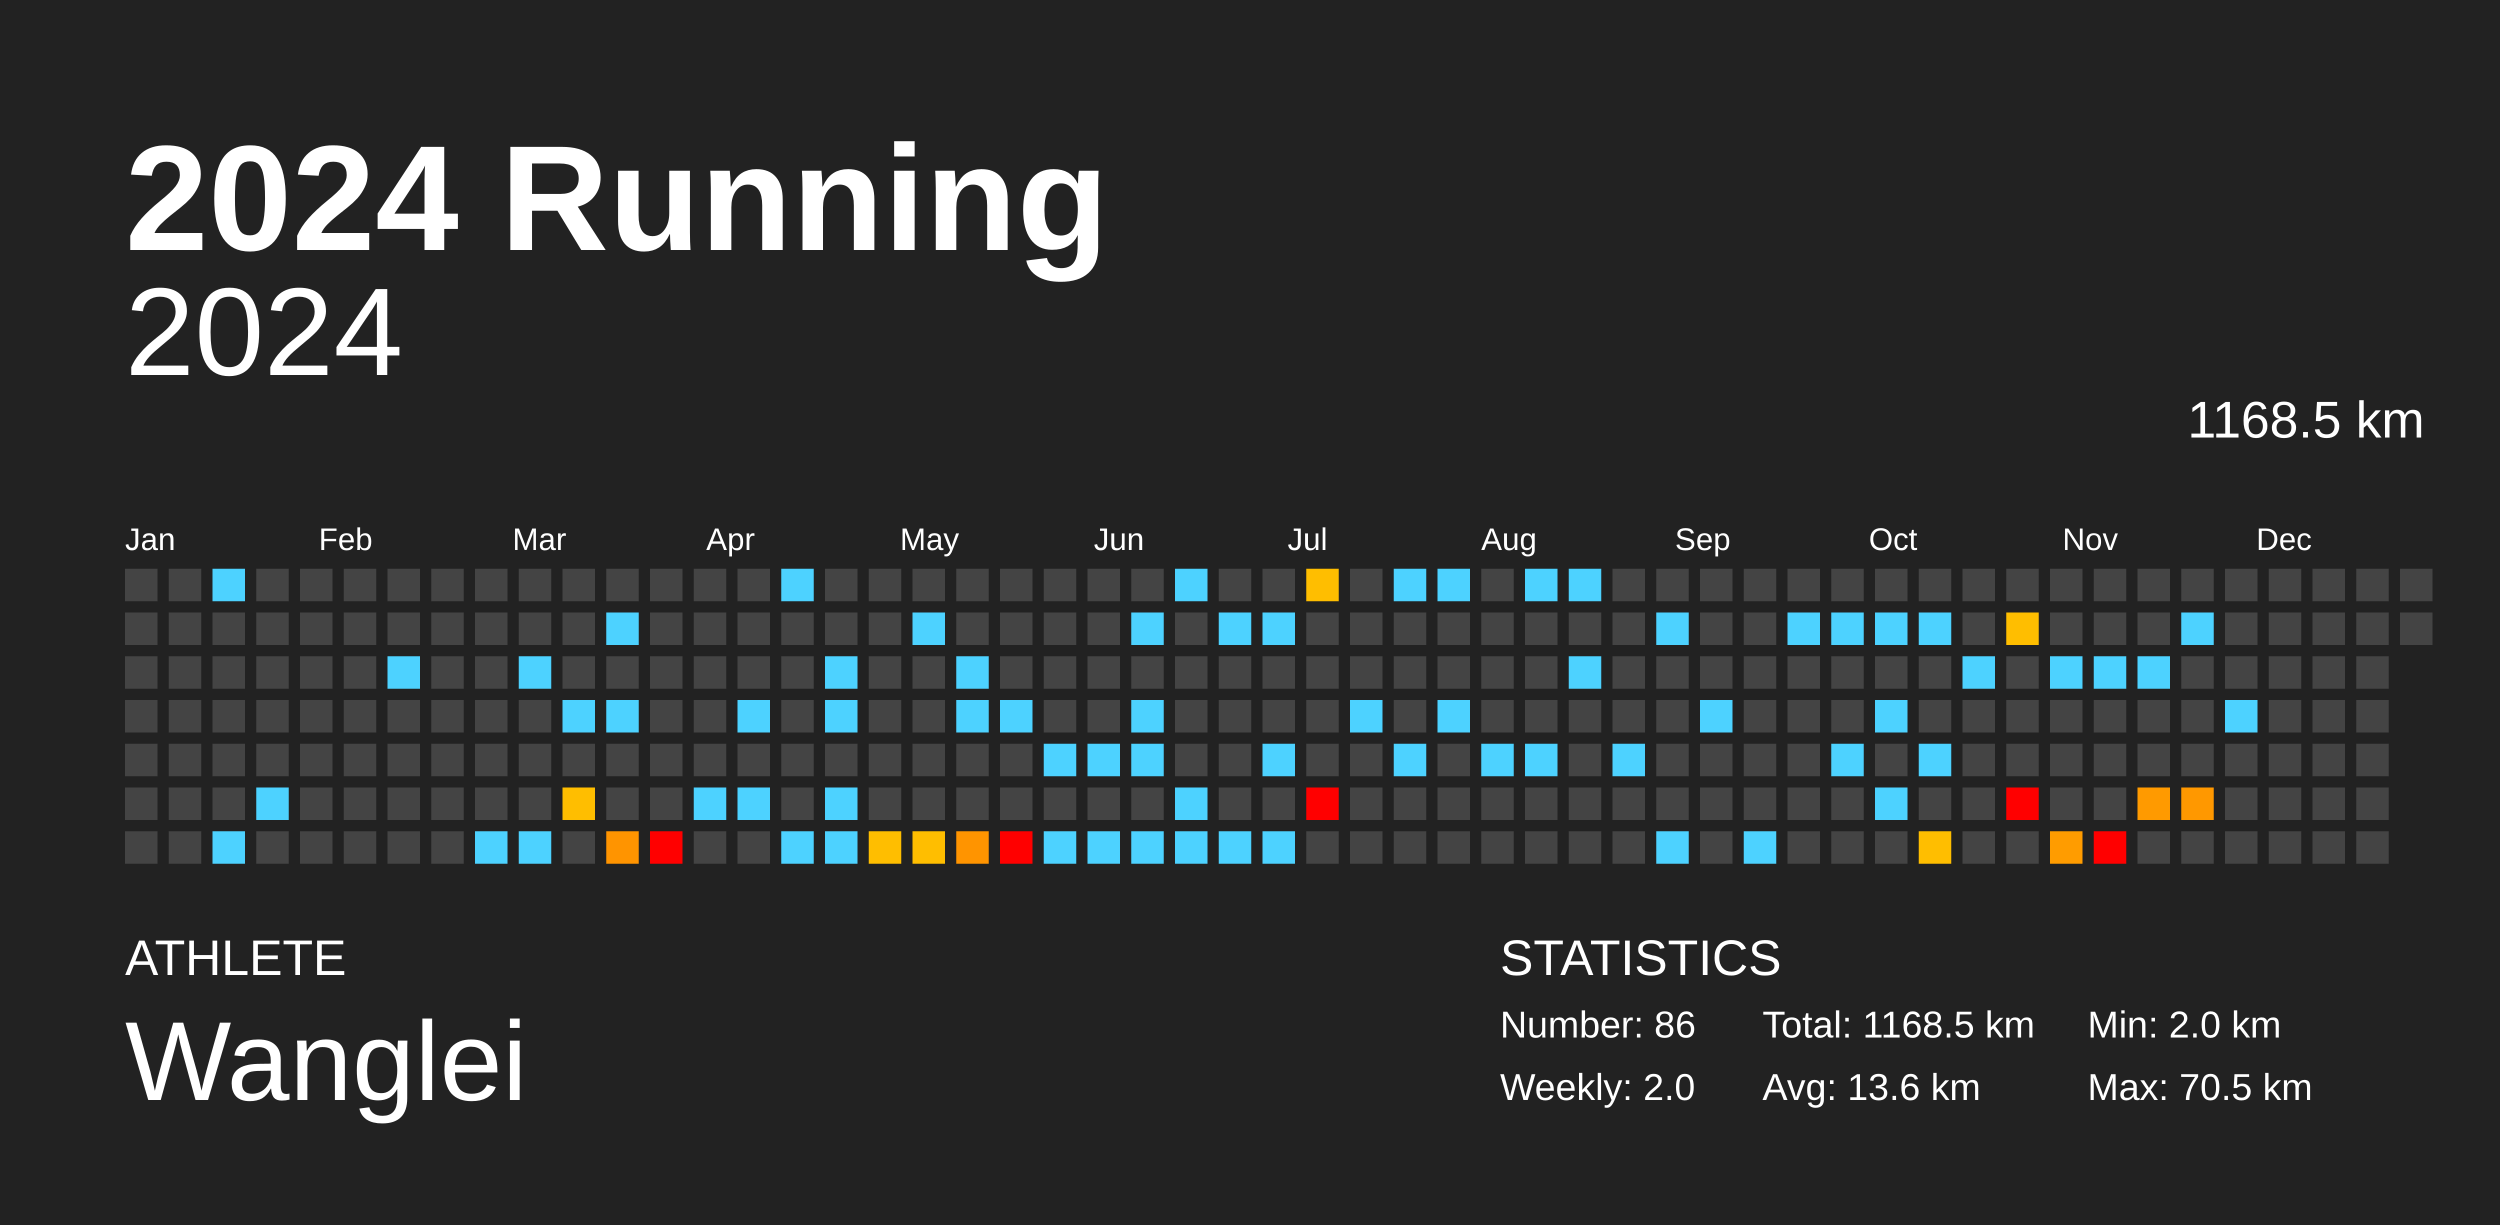
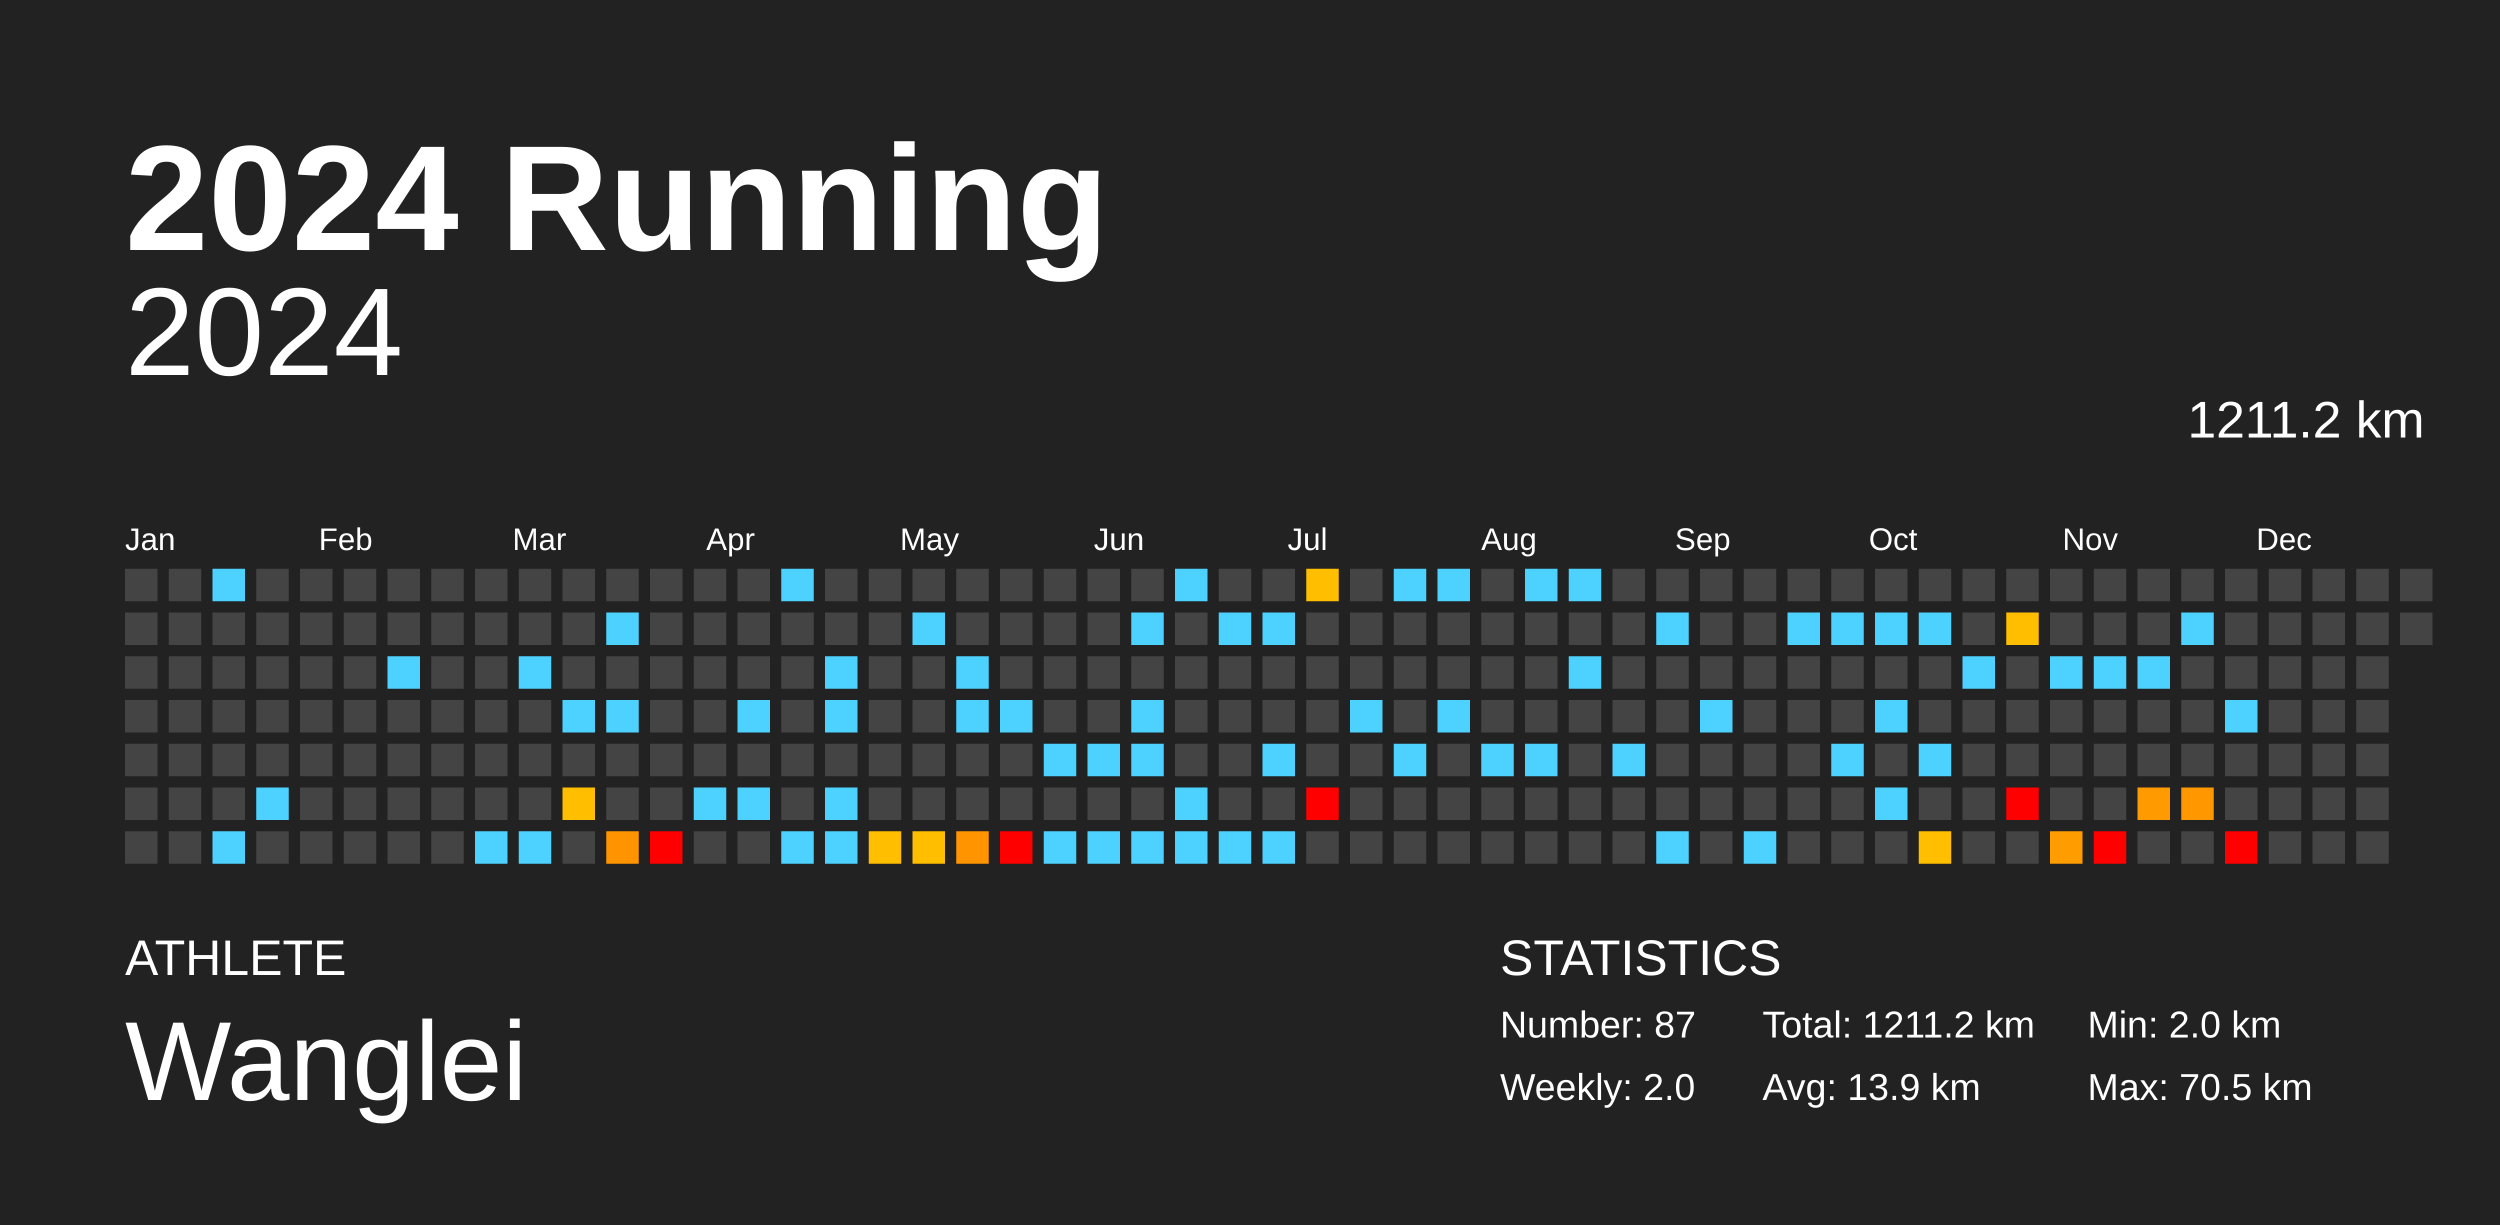
<svg xmlns="http://www.w3.org/2000/svg" baseProfile="full" height="98mm" version="1.1" viewBox="0,0,200,98" width="200mm">
  <defs />
  <rect fill="#222222" height="98" width="200" x="0" y="0" />
  <text fill="#FFFFFF" style="font-size:12px; font-family:Arial; font-weight:bold;" x="10" y="20">2024 Running</text>
  <text fill="#FFFFFF" style="font-size:4px; font-family:Arial" x="10" y="78">ATHLETE</text>
  <text fill="#FFFFFF" style="font-size:9px; font-family:Arial" x="10" y="88">Wanglei</text>
  <text fill="#FFFFFF" style="font-size:4px; font-family:Arial" x="120" y="78">STATISTICS</text>
-   <text fill="#FFFFFF" style="font-size:3px; font-family:Arial" x="120" y="83">Number: 86</text>
+   <text fill="#FFFFFF" style="font-size:3px; font-family:Arial" x="120" y="83">Number: 87</text>
  <text fill="#FFFFFF" style="font-size:3px; font-family:Arial" x="120" y="88">Weekly: 2.0</text>
-   <text fill="#FFFFFF" style="font-size:3px; font-family:Arial" x="141" y="83">Total: 1168.5 km</text>
-   <text fill="#FFFFFF" style="font-size:3px; font-family:Arial" x="141" y="88">Avg: 13.6 km</text>
+   <text fill="#FFFFFF" style="font-size:3px; font-family:Arial" x="141" y="83">Total: 1211.2 km</text>
+   <text fill="#FFFFFF" style="font-size:3px; font-family:Arial" x="141" y="88">Avg: 13.9 km</text>
  <text fill="#FFFFFF" style="font-size:3px; font-family:Arial" x="167" y="83">Min: 2.0 km</text>
  <text fill="#FFFFFF" style="font-size:3px; font-family:Arial" x="167" y="88">Max: 70.5 km</text>
  <text alignment-baseline="hanging" fill="#FFFFFF" style="font-size:10.0px; font-family:Arial;" x="10" y="30">2024</text>
-   <text alignment-baseline="hanging" fill="#FFFFFF" style="font-size:4.125px; font-family:Arial;" x="175" y="35">1168.5 km</text>
+   <text alignment-baseline="hanging" fill="#FFFFFF" style="font-size:4.125px; font-family:Arial;" x="175" y="35">1211.2 km</text>
  <text fill="#FFFFFF" style="font-size:2.5px; font-family:Arial" x="10.0" y="44">Jan</text>
  <text fill="#FFFFFF" style="font-size:2.5px; font-family:Arial" x="25.5" y="44">Feb</text>
  <text fill="#FFFFFF" style="font-size:2.5px; font-family:Arial" x="41.0" y="44">Mar</text>
  <text fill="#FFFFFF" style="font-size:2.5px; font-family:Arial" x="56.5" y="44">Apr</text>
  <text fill="#FFFFFF" style="font-size:2.5px; font-family:Arial" x="72.0" y="44">May</text>
  <text fill="#FFFFFF" style="font-size:2.5px; font-family:Arial" x="87.5" y="44">Jun</text>
  <text fill="#FFFFFF" style="font-size:2.5px; font-family:Arial" x="103.0" y="44">Jul</text>
  <text fill="#FFFFFF" style="font-size:2.5px; font-family:Arial" x="118.5" y="44">Aug</text>
  <text fill="#FFFFFF" style="font-size:2.5px; font-family:Arial" x="134.0" y="44">Sep</text>
  <text fill="#FFFFFF" style="font-size:2.5px; font-family:Arial" x="149.5" y="44">Oct</text>
  <text fill="#FFFFFF" style="font-size:2.5px; font-family:Arial" x="165.0" y="44">Nov</text>
  <text fill="#FFFFFF" style="font-size:2.5px; font-family:Arial" x="180.5" y="44">Dec</text>
  <rect fill="#444444" height="2.6" width="2.6" x="10.0" y="45.5" />
  <rect fill="#444444" height="2.6" width="2.6" x="10.0" y="49.0" />
  <rect fill="#444444" height="2.6" width="2.6" x="10.0" y="52.5" />
  <rect fill="#444444" height="2.6" width="2.6" x="10.0" y="56.0" />
  <rect fill="#444444" height="2.6" width="2.6" x="10.0" y="59.5" />
  <rect fill="#444444" height="2.6" width="2.6" x="10.0" y="63.0" />
  <rect fill="#444444" height="2.6" width="2.6" x="10.0" y="66.5" />
  <rect fill="#444444" height="2.6" width="2.6" x="13.5" y="45.5" />
  <rect fill="#444444" height="2.6" width="2.6" x="13.5" y="49.0" />
  <rect fill="#444444" height="2.6" width="2.6" x="13.5" y="52.5" />
  <rect fill="#444444" height="2.6" width="2.6" x="13.5" y="56.0" />
  <rect fill="#444444" height="2.6" width="2.6" x="13.5" y="59.5" />
  <rect fill="#444444" height="2.6" width="2.6" x="13.5" y="63.0" />
  <rect fill="#444444" height="2.6" width="2.6" x="13.5" y="66.5" />
  <rect fill="#4dd2ff" height="2.6" width="2.6" x="17.0" y="45.5" />
  <rect fill="#444444" height="2.6" width="2.6" x="17.0" y="49.0" />
  <rect fill="#444444" height="2.6" width="2.6" x="17.0" y="52.5" />
  <rect fill="#444444" height="2.6" width="2.6" x="17.0" y="56.0" />
  <rect fill="#444444" height="2.6" width="2.6" x="17.0" y="59.5" />
  <rect fill="#444444" height="2.6" width="2.6" x="17.0" y="63.0" />
  <rect fill="#4dd2ff" height="2.6" width="2.6" x="17.0" y="66.5" />
  <rect fill="#444444" height="2.6" width="2.6" x="20.5" y="45.5" />
  <rect fill="#444444" height="2.6" width="2.6" x="20.5" y="49.0" />
  <rect fill="#444444" height="2.6" width="2.6" x="20.5" y="52.5" />
  <rect fill="#444444" height="2.6" width="2.6" x="20.5" y="56.0" />
  <rect fill="#444444" height="2.6" width="2.6" x="20.5" y="59.5" />
  <rect fill="#4dd2ff" height="2.6" width="2.6" x="20.5" y="63.0" />
  <rect fill="#444444" height="2.6" width="2.6" x="20.5" y="66.5" />
  <rect fill="#444444" height="2.6" width="2.6" x="24.0" y="45.5" />
  <rect fill="#444444" height="2.6" width="2.6" x="24.0" y="49.0" />
  <rect fill="#444444" height="2.6" width="2.6" x="24.0" y="52.5" />
  <rect fill="#444444" height="2.6" width="2.6" x="24.0" y="56.0" />
  <rect fill="#444444" height="2.6" width="2.6" x="24.0" y="59.5" />
  <rect fill="#444444" height="2.6" width="2.6" x="24.0" y="63.0" />
  <rect fill="#444444" height="2.6" width="2.6" x="24.0" y="66.5" />
  <rect fill="#444444" height="2.6" width="2.6" x="27.5" y="45.5" />
  <rect fill="#444444" height="2.6" width="2.6" x="27.5" y="49.0" />
  <rect fill="#444444" height="2.6" width="2.6" x="27.5" y="52.5" />
  <rect fill="#444444" height="2.6" width="2.6" x="27.5" y="56.0" />
  <rect fill="#444444" height="2.6" width="2.6" x="27.5" y="59.5" />
  <rect fill="#444444" height="2.6" width="2.6" x="27.5" y="63.0" />
  <rect fill="#444444" height="2.6" width="2.6" x="27.5" y="66.5" />
  <rect fill="#444444" height="2.6" width="2.6" x="31.0" y="45.5" />
  <rect fill="#444444" height="2.6" width="2.6" x="31.0" y="49.0" />
  <rect fill="#4dd2ff" height="2.6" width="2.6" x="31.0" y="52.5" />
  <rect fill="#444444" height="2.6" width="2.6" x="31.0" y="56.0" />
  <rect fill="#444444" height="2.6" width="2.6" x="31.0" y="59.5" />
  <rect fill="#444444" height="2.6" width="2.6" x="31.0" y="63.0" />
  <rect fill="#444444" height="2.6" width="2.6" x="31.0" y="66.5" />
  <rect fill="#444444" height="2.6" width="2.6" x="34.5" y="45.5" />
  <rect fill="#444444" height="2.6" width="2.6" x="34.5" y="49.0" />
  <rect fill="#444444" height="2.6" width="2.6" x="34.5" y="52.5" />
  <rect fill="#444444" height="2.6" width="2.6" x="34.5" y="56.0" />
  <rect fill="#444444" height="2.6" width="2.6" x="34.5" y="59.5" />
  <rect fill="#444444" height="2.6" width="2.6" x="34.5" y="63.0" />
  <rect fill="#444444" height="2.6" width="2.6" x="34.5" y="66.5" />
  <rect fill="#444444" height="2.6" width="2.6" x="38.0" y="45.5" />
  <rect fill="#444444" height="2.6" width="2.6" x="38.0" y="49.0" />
  <rect fill="#444444" height="2.6" width="2.6" x="38.0" y="52.5" />
  <rect fill="#444444" height="2.6" width="2.6" x="38.0" y="56.0" />
  <rect fill="#444444" height="2.6" width="2.6" x="38.0" y="59.5" />
  <rect fill="#444444" height="2.6" width="2.6" x="38.0" y="63.0" />
  <rect fill="#4dd2ff" height="2.6" width="2.6" x="38.0" y="66.5" />
  <rect fill="#444444" height="2.6" width="2.6" x="41.5" y="45.5" />
  <rect fill="#444444" height="2.6" width="2.6" x="41.5" y="49.0" />
  <rect fill="#4dd2ff" height="2.6" width="2.6" x="41.5" y="52.5" />
  <rect fill="#444444" height="2.6" width="2.6" x="41.5" y="56.0" />
  <rect fill="#444444" height="2.6" width="2.6" x="41.5" y="59.5" />
  <rect fill="#444444" height="2.6" width="2.6" x="41.5" y="63.0" />
  <rect fill="#4dd2ff" height="2.6" width="2.6" x="41.5" y="66.5" />
  <rect fill="#444444" height="2.6" width="2.6" x="45.0" y="45.5" />
  <rect fill="#444444" height="2.6" width="2.6" x="45.0" y="49.0" />
  <rect fill="#444444" height="2.6" width="2.6" x="45.0" y="52.5" />
  <rect fill="#4dd2ff" height="2.6" width="2.6" x="45.0" y="56.0" />
  <rect fill="#444444" height="2.6" width="2.6" x="45.0" y="59.5" />
  <rect fill="#ffbe00" height="2.6" width="2.6" x="45.0" y="63.0" />
  <rect fill="#444444" height="2.6" width="2.6" x="45.0" y="66.5" />
  <rect fill="#444444" height="2.6" width="2.6" x="48.5" y="45.5" />
  <rect fill="#4dd2ff" height="2.6" width="2.6" x="48.5" y="49.0" />
  <rect fill="#444444" height="2.6" width="2.6" x="48.5" y="52.5" />
  <rect fill="#4dd2ff" height="2.6" width="2.6" x="48.5" y="56.0" />
  <rect fill="#444444" height="2.6" width="2.6" x="48.5" y="59.5" />
  <rect fill="#444444" height="2.6" width="2.6" x="48.5" y="63.0" />
  <rect fill="#ff9400" height="2.6" width="2.6" x="48.5" y="66.5" />
  <rect fill="#444444" height="2.6" width="2.6" x="52.0" y="45.5" />
  <rect fill="#444444" height="2.6" width="2.6" x="52.0" y="49.0" />
  <rect fill="#444444" height="2.6" width="2.6" x="52.0" y="52.5" />
  <rect fill="#444444" height="2.6" width="2.6" x="52.0" y="56.0" />
  <rect fill="#444444" height="2.6" width="2.6" x="52.0" y="59.5" />
  <rect fill="#444444" height="2.6" width="2.6" x="52.0" y="63.0" />
  <rect fill="red" height="2.6" width="2.6" x="52.0" y="66.5" />
  <rect fill="#444444" height="2.6" width="2.6" x="55.5" y="45.5" />
  <rect fill="#444444" height="2.6" width="2.6" x="55.5" y="49.0" />
  <rect fill="#444444" height="2.6" width="2.6" x="55.5" y="52.5" />
  <rect fill="#444444" height="2.6" width="2.6" x="55.5" y="56.0" />
  <rect fill="#444444" height="2.6" width="2.6" x="55.5" y="59.5" />
  <rect fill="#4dd2ff" height="2.6" width="2.6" x="55.5" y="63.0" />
  <rect fill="#444444" height="2.6" width="2.6" x="55.5" y="66.5" />
  <rect fill="#444444" height="2.6" width="2.6" x="59.0" y="45.5" />
  <rect fill="#444444" height="2.6" width="2.6" x="59.0" y="49.0" />
  <rect fill="#444444" height="2.6" width="2.6" x="59.0" y="52.5" />
  <rect fill="#4dd2ff" height="2.6" width="2.6" x="59.0" y="56.0" />
  <rect fill="#444444" height="2.6" width="2.6" x="59.0" y="59.5" />
  <rect fill="#4dd2ff" height="2.6" width="2.6" x="59.0" y="63.0" />
  <rect fill="#444444" height="2.6" width="2.6" x="59.0" y="66.5" />
  <rect fill="#4dd2ff" height="2.6" width="2.6" x="62.5" y="45.5" />
  <rect fill="#444444" height="2.6" width="2.6" x="62.5" y="49.0" />
  <rect fill="#444444" height="2.6" width="2.6" x="62.5" y="52.5" />
  <rect fill="#444444" height="2.6" width="2.6" x="62.5" y="56.0" />
  <rect fill="#444444" height="2.6" width="2.6" x="62.5" y="59.5" />
  <rect fill="#444444" height="2.6" width="2.6" x="62.5" y="63.0" />
  <rect fill="#4dd2ff" height="2.6" width="2.6" x="62.5" y="66.5" />
  <rect fill="#444444" height="2.6" width="2.6" x="66.0" y="45.5" />
  <rect fill="#444444" height="2.6" width="2.6" x="66.0" y="49.0" />
  <rect fill="#4dd2ff" height="2.6" width="2.6" x="66.0" y="52.5" />
  <rect fill="#4dd2ff" height="2.6" width="2.6" x="66.0" y="56.0" />
  <rect fill="#444444" height="2.6" width="2.6" x="66.0" y="59.5" />
  <rect fill="#4dd2ff" height="2.6" width="2.6" x="66.0" y="63.0" />
  <rect fill="#4dd2ff" height="2.6" width="2.6" x="66.0" y="66.5" />
  <rect fill="#444444" height="2.6" width="2.6" x="69.5" y="45.5" />
  <rect fill="#444444" height="2.6" width="2.6" x="69.5" y="49.0" />
  <rect fill="#444444" height="2.6" width="2.6" x="69.5" y="52.5" />
  <rect fill="#444444" height="2.6" width="2.6" x="69.5" y="56.0" />
  <rect fill="#444444" height="2.6" width="2.6" x="69.5" y="59.5" />
  <rect fill="#444444" height="2.6" width="2.6" x="69.5" y="63.0" />
  <rect fill="#ffbe00" height="2.6" width="2.6" x="69.5" y="66.5" />
  <rect fill="#444444" height="2.6" width="2.6" x="73.0" y="45.5" />
  <rect fill="#4dd2ff" height="2.6" width="2.6" x="73.0" y="49.0" />
  <rect fill="#444444" height="2.6" width="2.6" x="73.0" y="52.5" />
  <rect fill="#444444" height="2.6" width="2.6" x="73.0" y="56.0" />
  <rect fill="#444444" height="2.6" width="2.6" x="73.0" y="59.5" />
  <rect fill="#444444" height="2.6" width="2.6" x="73.0" y="63.0" />
  <rect fill="#ffbe00" height="2.6" width="2.6" x="73.0" y="66.5" />
  <rect fill="#444444" height="2.6" width="2.6" x="76.5" y="45.5" />
  <rect fill="#444444" height="2.6" width="2.6" x="76.5" y="49.0" />
  <rect fill="#4dd2ff" height="2.6" width="2.6" x="76.5" y="52.5" />
  <rect fill="#4dd2ff" height="2.6" width="2.6" x="76.5" y="56.0" />
  <rect fill="#444444" height="2.6" width="2.6" x="76.5" y="59.5" />
  <rect fill="#444444" height="2.6" width="2.6" x="76.5" y="63.0" />
  <rect fill="#ff9400" height="2.6" width="2.6" x="76.5" y="66.5" />
  <rect fill="#444444" height="2.6" width="2.6" x="80.0" y="45.5" />
  <rect fill="#444444" height="2.6" width="2.6" x="80.0" y="49.0" />
  <rect fill="#444444" height="2.6" width="2.6" x="80.0" y="52.5" />
  <rect fill="#4dd2ff" height="2.6" width="2.6" x="80.0" y="56.0" />
  <rect fill="#444444" height="2.6" width="2.6" x="80.0" y="59.5" />
  <rect fill="#444444" height="2.6" width="2.6" x="80.0" y="63.0" />
  <rect fill="red" height="2.6" width="2.6" x="80.0" y="66.5" />
  <rect fill="#444444" height="2.6" width="2.6" x="83.5" y="45.5" />
  <rect fill="#444444" height="2.6" width="2.6" x="83.5" y="49.0" />
  <rect fill="#444444" height="2.6" width="2.6" x="83.5" y="52.5" />
  <rect fill="#444444" height="2.6" width="2.6" x="83.5" y="56.0" />
  <rect fill="#4dd2ff" height="2.6" width="2.6" x="83.5" y="59.5" />
  <rect fill="#444444" height="2.6" width="2.6" x="83.5" y="63.0" />
  <rect fill="#4dd2ff" height="2.6" width="2.6" x="83.5" y="66.5" />
  <rect fill="#444444" height="2.6" width="2.6" x="87.0" y="45.5" />
  <rect fill="#444444" height="2.6" width="2.6" x="87.0" y="49.0" />
  <rect fill="#444444" height="2.6" width="2.6" x="87.0" y="52.5" />
  <rect fill="#444444" height="2.6" width="2.6" x="87.0" y="56.0" />
  <rect fill="#4dd2ff" height="2.6" width="2.6" x="87.0" y="59.5" />
  <rect fill="#444444" height="2.6" width="2.6" x="87.0" y="63.0" />
  <rect fill="#4dd2ff" height="2.6" width="2.6" x="87.0" y="66.5" />
  <rect fill="#444444" height="2.6" width="2.6" x="90.5" y="45.5" />
  <rect fill="#4dd2ff" height="2.6" width="2.6" x="90.5" y="49.0" />
  <rect fill="#444444" height="2.6" width="2.6" x="90.5" y="52.5" />
  <rect fill="#4dd2ff" height="2.6" width="2.6" x="90.5" y="56.0" />
  <rect fill="#4dd2ff" height="2.6" width="2.6" x="90.5" y="59.5" />
  <rect fill="#444444" height="2.6" width="2.6" x="90.5" y="63.0" />
  <rect fill="#4dd2ff" height="2.6" width="2.6" x="90.5" y="66.5" />
  <rect fill="#4dd2ff" height="2.6" width="2.6" x="94.0" y="45.5" />
  <rect fill="#444444" height="2.6" width="2.6" x="94.0" y="49.0" />
  <rect fill="#444444" height="2.6" width="2.6" x="94.0" y="52.5" />
  <rect fill="#444444" height="2.6" width="2.6" x="94.0" y="56.0" />
  <rect fill="#444444" height="2.6" width="2.6" x="94.0" y="59.5" />
  <rect fill="#4dd2ff" height="2.6" width="2.6" x="94.0" y="63.0" />
  <rect fill="#4dd2ff" height="2.6" width="2.6" x="94.0" y="66.5" />
  <rect fill="#444444" height="2.6" width="2.6" x="97.5" y="45.5" />
  <rect fill="#4dd2ff" height="2.6" width="2.6" x="97.5" y="49.0" />
  <rect fill="#444444" height="2.6" width="2.6" x="97.5" y="52.5" />
  <rect fill="#444444" height="2.6" width="2.6" x="97.5" y="56.0" />
  <rect fill="#444444" height="2.6" width="2.6" x="97.5" y="59.5" />
  <rect fill="#444444" height="2.6" width="2.6" x="97.5" y="63.0" />
  <rect fill="#4dd2ff" height="2.6" width="2.6" x="97.5" y="66.5" />
  <rect fill="#444444" height="2.6" width="2.6" x="101.0" y="45.5" />
  <rect fill="#4dd2ff" height="2.6" width="2.6" x="101.0" y="49.0" />
  <rect fill="#444444" height="2.6" width="2.6" x="101.0" y="52.5" />
  <rect fill="#444444" height="2.6" width="2.6" x="101.0" y="56.0" />
  <rect fill="#4dd2ff" height="2.6" width="2.6" x="101.0" y="59.5" />
  <rect fill="#444444" height="2.6" width="2.6" x="101.0" y="63.0" />
  <rect fill="#4dd2ff" height="2.6" width="2.6" x="101.0" y="66.5" />
  <rect fill="#ffbe00" height="2.6" width="2.6" x="104.5" y="45.5" />
  <rect fill="#444444" height="2.6" width="2.6" x="104.5" y="49.0" />
  <rect fill="#444444" height="2.6" width="2.6" x="104.5" y="52.5" />
  <rect fill="#444444" height="2.6" width="2.6" x="104.5" y="56.0" />
  <rect fill="#444444" height="2.6" width="2.6" x="104.5" y="59.5" />
  <rect fill="red" height="2.6" width="2.6" x="104.5" y="63.0" />
  <rect fill="#444444" height="2.6" width="2.6" x="104.5" y="66.5" />
  <rect fill="#444444" height="2.6" width="2.6" x="108.0" y="45.5" />
  <rect fill="#444444" height="2.6" width="2.6" x="108.0" y="49.0" />
  <rect fill="#444444" height="2.6" width="2.6" x="108.0" y="52.5" />
  <rect fill="#4dd2ff" height="2.6" width="2.6" x="108.0" y="56.0" />
  <rect fill="#444444" height="2.6" width="2.6" x="108.0" y="59.5" />
  <rect fill="#444444" height="2.6" width="2.6" x="108.0" y="63.0" />
  <rect fill="#444444" height="2.6" width="2.6" x="108.0" y="66.5" />
  <rect fill="#4dd2ff" height="2.6" width="2.6" x="111.5" y="45.5" />
  <rect fill="#444444" height="2.6" width="2.6" x="111.5" y="49.0" />
  <rect fill="#444444" height="2.6" width="2.6" x="111.5" y="52.5" />
  <rect fill="#444444" height="2.6" width="2.6" x="111.5" y="56.0" />
  <rect fill="#4dd2ff" height="2.6" width="2.6" x="111.5" y="59.5" />
  <rect fill="#444444" height="2.6" width="2.6" x="111.5" y="63.0" />
  <rect fill="#444444" height="2.6" width="2.6" x="111.5" y="66.5" />
  <rect fill="#4dd2ff" height="2.6" width="2.6" x="115.0" y="45.5" />
  <rect fill="#444444" height="2.6" width="2.6" x="115.0" y="49.0" />
  <rect fill="#444444" height="2.6" width="2.6" x="115.0" y="52.5" />
  <rect fill="#4dd2ff" height="2.6" width="2.6" x="115.0" y="56.0" />
  <rect fill="#444444" height="2.6" width="2.6" x="115.0" y="59.5" />
  <rect fill="#444444" height="2.6" width="2.6" x="115.0" y="63.0" />
  <rect fill="#444444" height="2.6" width="2.6" x="115.0" y="66.5" />
  <rect fill="#444444" height="2.6" width="2.6" x="118.5" y="45.5" />
  <rect fill="#444444" height="2.6" width="2.6" x="118.5" y="49.0" />
  <rect fill="#444444" height="2.6" width="2.6" x="118.5" y="52.5" />
  <rect fill="#444444" height="2.6" width="2.6" x="118.5" y="56.0" />
  <rect fill="#4dd2ff" height="2.6" width="2.6" x="118.5" y="59.5" />
  <rect fill="#444444" height="2.6" width="2.6" x="118.5" y="63.0" />
  <rect fill="#444444" height="2.6" width="2.6" x="118.5" y="66.5" />
  <rect fill="#4dd2ff" height="2.6" width="2.6" x="122.0" y="45.5" />
  <rect fill="#444444" height="2.6" width="2.6" x="122.0" y="49.0" />
  <rect fill="#444444" height="2.6" width="2.6" x="122.0" y="52.5" />
  <rect fill="#444444" height="2.6" width="2.6" x="122.0" y="56.0" />
  <rect fill="#4dd2ff" height="2.6" width="2.6" x="122.0" y="59.5" />
  <rect fill="#444444" height="2.6" width="2.6" x="122.0" y="63.0" />
  <rect fill="#444444" height="2.6" width="2.6" x="122.0" y="66.5" />
  <rect fill="#4dd2ff" height="2.6" width="2.6" x="125.5" y="45.5" />
  <rect fill="#444444" height="2.6" width="2.6" x="125.5" y="49.0" />
  <rect fill="#4dd2ff" height="2.6" width="2.6" x="125.5" y="52.5" />
  <rect fill="#444444" height="2.6" width="2.6" x="125.5" y="56.0" />
  <rect fill="#444444" height="2.6" width="2.6" x="125.5" y="59.5" />
  <rect fill="#444444" height="2.6" width="2.6" x="125.5" y="63.0" />
  <rect fill="#444444" height="2.6" width="2.6" x="125.5" y="66.5" />
  <rect fill="#444444" height="2.6" width="2.6" x="129.0" y="45.5" />
  <rect fill="#444444" height="2.6" width="2.6" x="129.0" y="49.0" />
  <rect fill="#444444" height="2.6" width="2.6" x="129.0" y="52.5" />
  <rect fill="#444444" height="2.6" width="2.6" x="129.0" y="56.0" />
  <rect fill="#4dd2ff" height="2.6" width="2.6" x="129.0" y="59.5" />
  <rect fill="#444444" height="2.6" width="2.6" x="129.0" y="63.0" />
  <rect fill="#444444" height="2.6" width="2.6" x="129.0" y="66.5" />
  <rect fill="#444444" height="2.6" width="2.6" x="132.5" y="45.5" />
  <rect fill="#4dd2ff" height="2.6" width="2.6" x="132.5" y="49.0" />
  <rect fill="#444444" height="2.6" width="2.6" x="132.5" y="52.5" />
  <rect fill="#444444" height="2.6" width="2.6" x="132.5" y="56.0" />
  <rect fill="#444444" height="2.6" width="2.6" x="132.5" y="59.5" />
  <rect fill="#444444" height="2.6" width="2.6" x="132.5" y="63.0" />
  <rect fill="#4dd2ff" height="2.6" width="2.6" x="132.5" y="66.5" />
  <rect fill="#444444" height="2.6" width="2.6" x="136.0" y="45.5" />
  <rect fill="#444444" height="2.6" width="2.6" x="136.0" y="49.0" />
  <rect fill="#444444" height="2.6" width="2.6" x="136.0" y="52.5" />
  <rect fill="#4dd2ff" height="2.6" width="2.6" x="136.0" y="56.0" />
  <rect fill="#444444" height="2.6" width="2.6" x="136.0" y="59.5" />
  <rect fill="#444444" height="2.6" width="2.6" x="136.0" y="63.0" />
  <rect fill="#444444" height="2.6" width="2.6" x="136.0" y="66.5" />
  <rect fill="#444444" height="2.6" width="2.6" x="139.5" y="45.5" />
  <rect fill="#444444" height="2.6" width="2.6" x="139.5" y="49.0" />
  <rect fill="#444444" height="2.6" width="2.6" x="139.5" y="52.5" />
  <rect fill="#444444" height="2.6" width="2.6" x="139.5" y="56.0" />
  <rect fill="#444444" height="2.6" width="2.6" x="139.5" y="59.5" />
  <rect fill="#444444" height="2.6" width="2.6" x="139.5" y="63.0" />
  <rect fill="#4dd2ff" height="2.6" width="2.6" x="139.5" y="66.5" />
  <rect fill="#444444" height="2.6" width="2.6" x="143.0" y="45.5" />
  <rect fill="#4dd2ff" height="2.6" width="2.6" x="143.0" y="49.0" />
  <rect fill="#444444" height="2.6" width="2.6" x="143.0" y="52.5" />
  <rect fill="#444444" height="2.6" width="2.6" x="143.0" y="56.0" />
  <rect fill="#444444" height="2.6" width="2.6" x="143.0" y="59.5" />
  <rect fill="#444444" height="2.6" width="2.6" x="143.0" y="63.0" />
  <rect fill="#444444" height="2.6" width="2.6" x="143.0" y="66.5" />
  <rect fill="#444444" height="2.6" width="2.6" x="146.5" y="45.5" />
  <rect fill="#4dd2ff" height="2.6" width="2.6" x="146.5" y="49.0" />
  <rect fill="#444444" height="2.6" width="2.6" x="146.5" y="52.5" />
  <rect fill="#444444" height="2.6" width="2.6" x="146.5" y="56.0" />
  <rect fill="#4dd2ff" height="2.6" width="2.6" x="146.5" y="59.5" />
  <rect fill="#444444" height="2.6" width="2.6" x="146.5" y="63.0" />
  <rect fill="#444444" height="2.6" width="2.6" x="146.5" y="66.5" />
  <rect fill="#444444" height="2.6" width="2.6" x="150.0" y="45.5" />
  <rect fill="#4dd2ff" height="2.6" width="2.6" x="150.0" y="49.0" />
  <rect fill="#444444" height="2.6" width="2.6" x="150.0" y="52.5" />
  <rect fill="#4dd2ff" height="2.6" width="2.6" x="150.0" y="56.0" />
  <rect fill="#444444" height="2.6" width="2.6" x="150.0" y="59.5" />
  <rect fill="#4dd2ff" height="2.6" width="2.6" x="150.0" y="63.0" />
  <rect fill="#444444" height="2.6" width="2.6" x="150.0" y="66.5" />
  <rect fill="#444444" height="2.6" width="2.6" x="153.5" y="45.5" />
  <rect fill="#4dd2ff" height="2.6" width="2.6" x="153.5" y="49.0" />
  <rect fill="#444444" height="2.6" width="2.6" x="153.5" y="52.5" />
  <rect fill="#444444" height="2.6" width="2.6" x="153.5" y="56.0" />
  <rect fill="#4dd2ff" height="2.6" width="2.6" x="153.5" y="59.5" />
  <rect fill="#444444" height="2.6" width="2.6" x="153.5" y="63.0" />
  <rect fill="#ffbe00" height="2.6" width="2.6" x="153.5" y="66.5" />
  <rect fill="#444444" height="2.6" width="2.6" x="157.0" y="45.5" />
  <rect fill="#444444" height="2.6" width="2.6" x="157.0" y="49.0" />
  <rect fill="#4dd2ff" height="2.6" width="2.6" x="157.0" y="52.5" />
  <rect fill="#444444" height="2.6" width="2.6" x="157.0" y="56.0" />
  <rect fill="#444444" height="2.6" width="2.6" x="157.0" y="59.5" />
  <rect fill="#444444" height="2.6" width="2.6" x="157.0" y="63.0" />
  <rect fill="#444444" height="2.6" width="2.6" x="157.0" y="66.5" />
  <rect fill="#444444" height="2.6" width="2.6" x="160.5" y="45.5" />
  <rect fill="#ffbe00" height="2.6" width="2.6" x="160.5" y="49.0" />
  <rect fill="#444444" height="2.6" width="2.6" x="160.5" y="52.5" />
  <rect fill="#444444" height="2.6" width="2.6" x="160.5" y="56.0" />
  <rect fill="#444444" height="2.6" width="2.6" x="160.5" y="59.5" />
  <rect fill="red" height="2.6" width="2.6" x="160.5" y="63.0" />
  <rect fill="#444444" height="2.6" width="2.6" x="160.5" y="66.5" />
  <rect fill="#444444" height="2.6" width="2.6" x="164.0" y="45.5" />
  <rect fill="#444444" height="2.6" width="2.6" x="164.0" y="49.0" />
  <rect fill="#4dd2ff" height="2.6" width="2.6" x="164.0" y="52.5" />
  <rect fill="#444444" height="2.6" width="2.6" x="164.0" y="56.0" />
  <rect fill="#444444" height="2.6" width="2.6" x="164.0" y="59.5" />
  <rect fill="#444444" height="2.6" width="2.6" x="164.0" y="63.0" />
  <rect fill="#ff9c00" height="2.6" width="2.6" x="164.0" y="66.5" />
  <rect fill="#444444" height="2.6" width="2.6" x="167.5" y="45.5" />
  <rect fill="#444444" height="2.6" width="2.6" x="167.5" y="49.0" />
  <rect fill="#4dd2ff" height="2.6" width="2.6" x="167.5" y="52.5" />
  <rect fill="#444444" height="2.6" width="2.6" x="167.5" y="56.0" />
  <rect fill="#444444" height="2.6" width="2.6" x="167.5" y="59.5" />
  <rect fill="#444444" height="2.6" width="2.6" x="167.5" y="63.0" />
  <rect fill="red" height="2.6" width="2.6" x="167.5" y="66.5" />
  <rect fill="#444444" height="2.6" width="2.6" x="171.0" y="45.5" />
  <rect fill="#444444" height="2.6" width="2.6" x="171.0" y="49.0" />
  <rect fill="#4dd2ff" height="2.6" width="2.6" x="171.0" y="52.5" />
  <rect fill="#444444" height="2.6" width="2.6" x="171.0" y="56.0" />
  <rect fill="#444444" height="2.6" width="2.6" x="171.0" y="59.5" />
  <rect fill="#ff9a00" height="2.6" width="2.6" x="171.0" y="63.0" />
  <rect fill="#444444" height="2.6" width="2.6" x="171.0" y="66.5" />
  <rect fill="#444444" height="2.6" width="2.6" x="174.5" y="45.5" />
  <rect fill="#4dd2ff" height="2.6" width="2.6" x="174.5" y="49.0" />
  <rect fill="#444444" height="2.6" width="2.6" x="174.5" y="52.5" />
  <rect fill="#444444" height="2.6" width="2.6" x="174.5" y="56.0" />
  <rect fill="#444444" height="2.6" width="2.6" x="174.5" y="59.5" />
  <rect fill="#ff9800" height="2.6" width="2.6" x="174.5" y="63.0" />
  <rect fill="#444444" height="2.6" width="2.6" x="174.5" y="66.5" />
  <rect fill="#444444" height="2.6" width="2.6" x="178.0" y="45.5" />
  <rect fill="#444444" height="2.6" width="2.6" x="178.0" y="49.0" />
  <rect fill="#444444" height="2.6" width="2.6" x="178.0" y="52.5" />
  <rect fill="#4dd2ff" height="2.6" width="2.6" x="178.0" y="56.0" />
  <rect fill="#444444" height="2.6" width="2.6" x="178.0" y="59.5" />
  <rect fill="#444444" height="2.6" width="2.6" x="178.0" y="63.0" />
-   <rect fill="#444444" height="2.6" width="2.6" x="178.0" y="66.5" />
+   <rect fill="red" height="2.6" width="2.6" x="178.0" y="66.5" />
  <rect fill="#444444" height="2.6" width="2.6" x="181.5" y="45.5" />
  <rect fill="#444444" height="2.6" width="2.6" x="181.5" y="49.0" />
  <rect fill="#444444" height="2.6" width="2.6" x="181.5" y="52.5" />
  <rect fill="#444444" height="2.6" width="2.6" x="181.5" y="56.0" />
  <rect fill="#444444" height="2.6" width="2.6" x="181.5" y="59.5" />
  <rect fill="#444444" height="2.6" width="2.6" x="181.5" y="63.0" />
  <rect fill="#444444" height="2.6" width="2.6" x="181.5" y="66.5" />
  <rect fill="#444444" height="2.6" width="2.6" x="185.0" y="45.5" />
  <rect fill="#444444" height="2.6" width="2.6" x="185.0" y="49.0" />
  <rect fill="#444444" height="2.6" width="2.6" x="185.0" y="52.5" />
  <rect fill="#444444" height="2.6" width="2.6" x="185.0" y="56.0" />
  <rect fill="#444444" height="2.6" width="2.6" x="185.0" y="59.5" />
  <rect fill="#444444" height="2.6" width="2.6" x="185.0" y="63.0" />
  <rect fill="#444444" height="2.6" width="2.6" x="185.0" y="66.5" />
  <rect fill="#444444" height="2.6" width="2.6" x="188.5" y="45.5" />
  <rect fill="#444444" height="2.6" width="2.6" x="188.5" y="49.0" />
  <rect fill="#444444" height="2.6" width="2.6" x="188.5" y="52.5" />
  <rect fill="#444444" height="2.6" width="2.6" x="188.5" y="56.0" />
  <rect fill="#444444" height="2.6" width="2.6" x="188.5" y="59.5" />
  <rect fill="#444444" height="2.6" width="2.6" x="188.5" y="63.0" />
  <rect fill="#444444" height="2.6" width="2.6" x="188.5" y="66.5" />
  <rect fill="#444444" height="2.6" width="2.6" x="192.0" y="45.5" />
  <rect fill="#444444" height="2.6" width="2.6" x="192.0" y="49.0" />
</svg>
